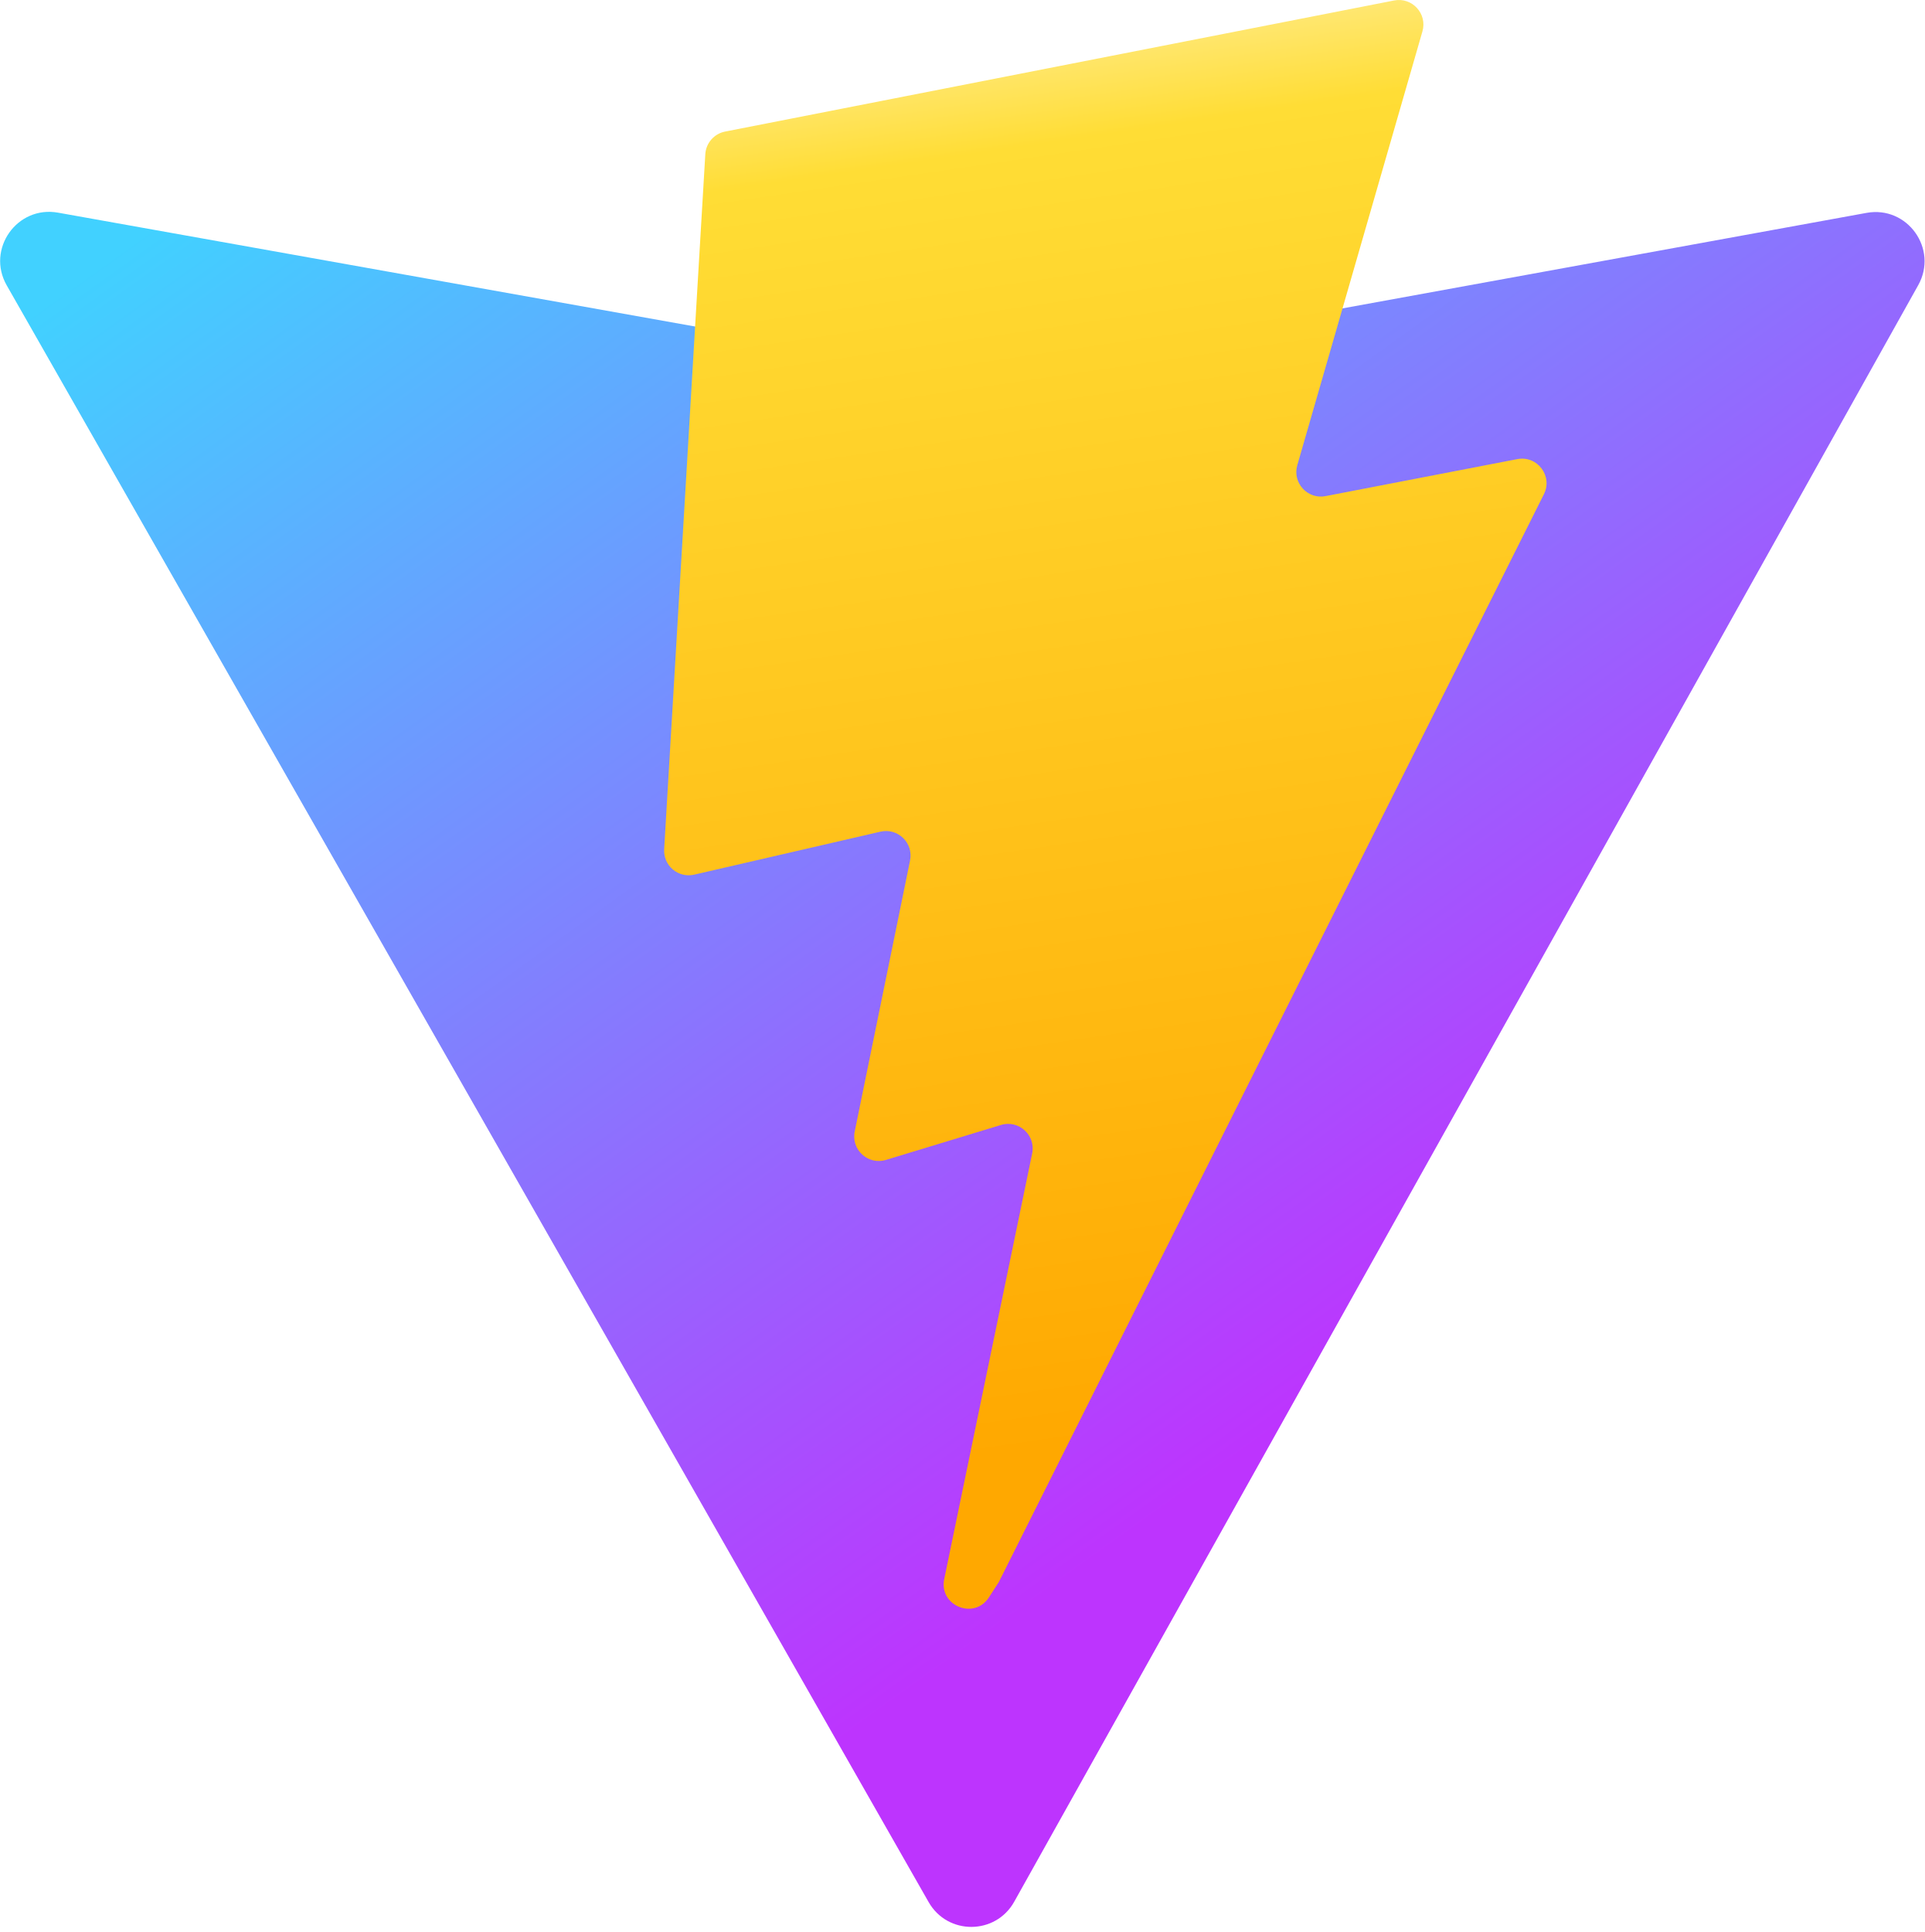
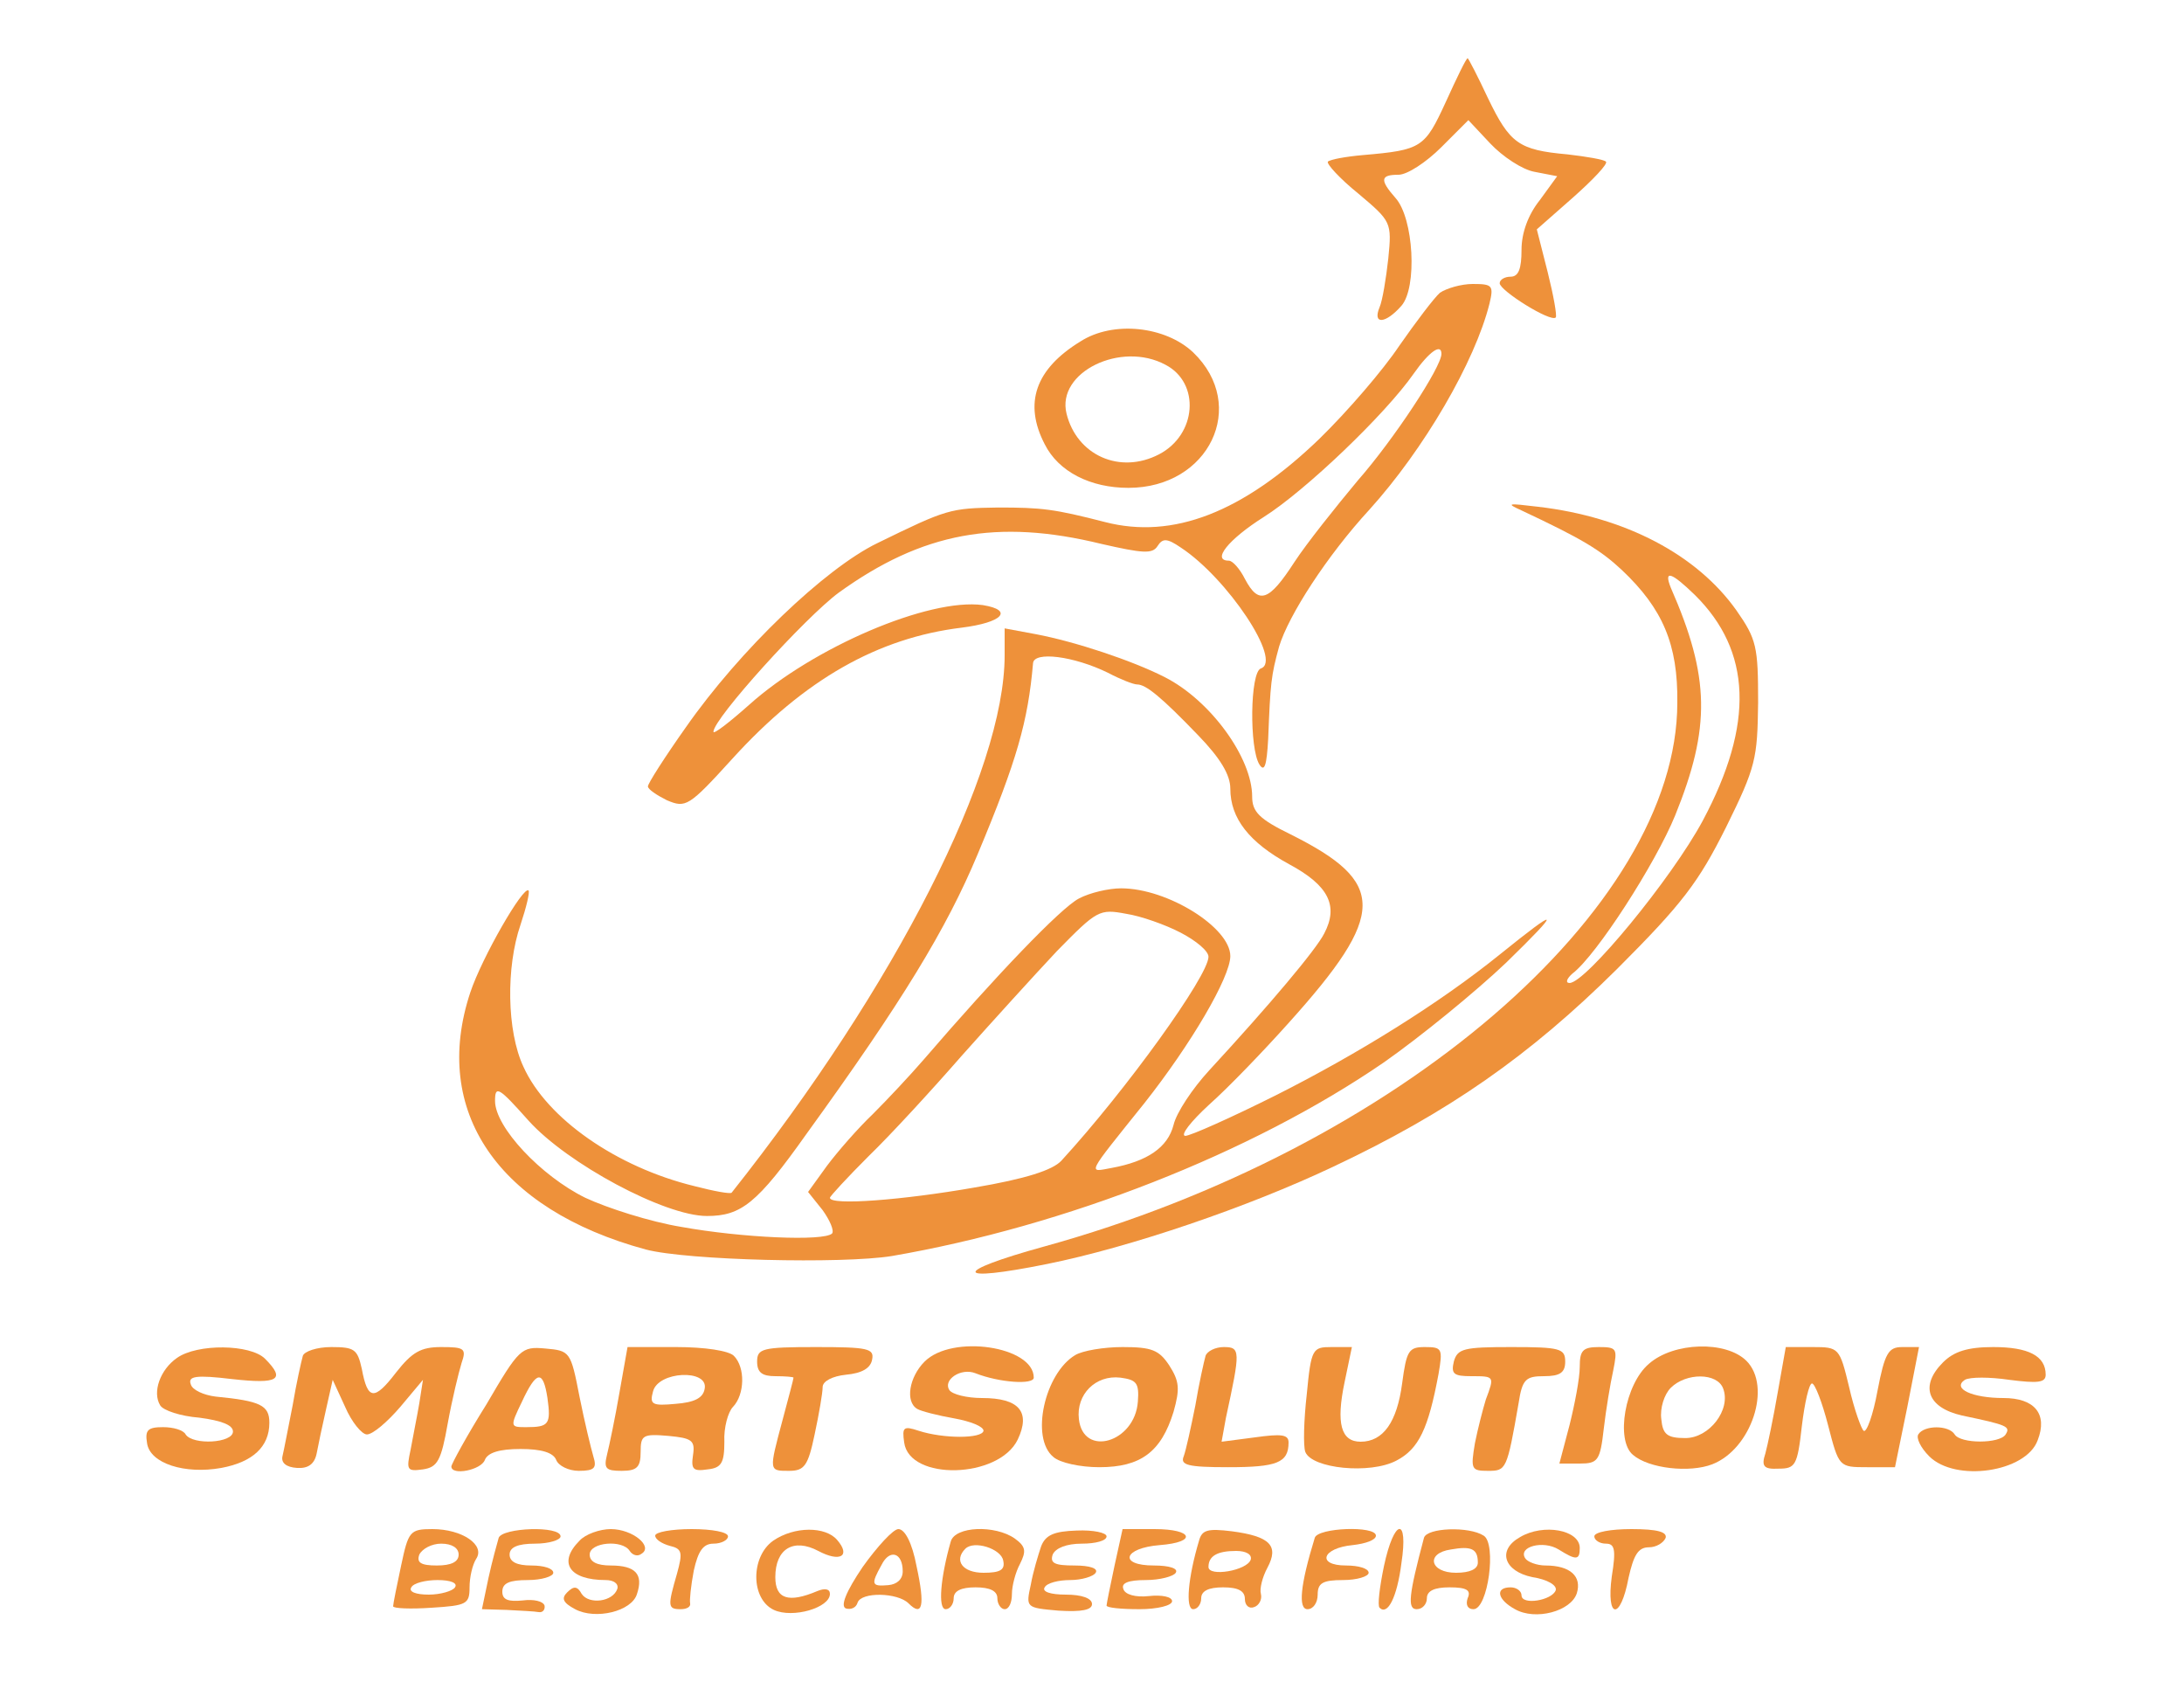
- <svg xmlns="http://www.w3.org/2000/svg" aria-hidden="true" role="img" class="iconify iconify--logos" width="31.88" height="32" preserveAspectRatio="xMidYMid meet" viewBox="0 0 256 257">
-   <defs>
-     <linearGradient id="IconifyId1813088fe1fbc01fb466" x1="-.828%" x2="57.636%" y1="7.652%" y2="78.411%">
-       <stop offset="0%" stop-color="#41D1FF" />
-       <stop offset="100%" stop-color="#BD34FE" />
-     </linearGradient>
-     <linearGradient id="IconifyId1813088fe1fbc01fb467" x1="43.376%" x2="50.316%" y1="2.242%" y2="89.03%">
-       <stop offset="0%" stop-color="#FFEA83" />
-       <stop offset="8.333%" stop-color="#FFDD35" />
-       <stop offset="100%" stop-color="#FFA800" />
-     </linearGradient>
-   </defs>
-   <path fill="url(#IconifyId1813088fe1fbc01fb466)" d="M255.153 37.938L134.897 252.976c-2.483 4.44-8.862 4.466-11.382.048L.875 37.958c-2.746-4.814 1.371-10.646 6.827-9.67l120.385 21.517a6.537 6.537 0 0 0 2.322-.004l117.867-21.483c5.438-.991 9.574 4.796 6.877 9.62Z" />
-   <path fill="url(#IconifyId1813088fe1fbc01fb467)" d="M185.432.063L96.44 17.501a3.268 3.268 0 0 0-2.634 3.014l-5.474 92.456a3.268 3.268 0 0 0 3.997 3.378l24.777-5.718c2.318-.535 4.413 1.507 3.936 3.838l-7.361 36.047c-.495 2.426 1.782 4.5 4.151 3.78l15.304-4.649c2.372-.72 4.652 1.36 4.15 3.788l-11.698 56.621c-.732 3.542 3.979 5.473 5.943 2.437l1.313-2.028l72.516-144.72c1.215-2.423-.88-5.186-3.54-4.672l-25.505 4.922c-2.396.462-4.435-1.77-3.759-4.114l16.646-57.705c.677-2.35-1.37-4.583-3.769-4.113Z" />
+ <svg xmlns="http://www.w3.org/2000/svg" version="1.0" width="300pt" height="231pt" viewBox="0 0 300 231" preserveAspectRatio="xMidYMid meet">
+   <g transform="translate(0,231) scale(0.1,-0.1)" fill="#ee913a" stroke="none">
+     <path d="M1986 2170 c-29 -63 -33 -66 -114 -73 -23 -2 -45 -6 -48 -9 -2 -3 16 -23 42 -44 45 -38 46 -39 41 -89 -3 -27 -8 -58 -12 -67 -10 -24 8 -23 30 2 22 25 17 120 -8 148 -22 25 -21 32 4 32 12 0 38 17 59 38 l37 37 30 -32 c17 -18 44 -36 61 -39 l31 -6 -24 -33 c-16 -20 -25 -45 -25 -68 0 -26 -4 -37 -15 -37 -8 0 -15 -4 -15 -9 0 -10 70 -54 77 -47 2 2 -3 30 -11 62 l-15 59 50 44 c27 24 48 46 45 49 -3 3 -27 7 -53 10 -67 6 -79 15 -109 77 -14 30 -27 55 -28 55 -2 0 -15 -27 -30 -60z" />
+     <path d="M1978 1908 c-8 -7 -33 -40 -56 -73 -22 -33 -71 -90 -110 -128 -105 -101 -201 -138 -294 -114 -70 18 -87 20 -147 20 -66 -1 -70 -2 -166 -49 -72 -35 -189 -147 -263 -253 -29 -41 -52 -77 -52 -81 0 -4 12 -12 26 -19 26 -11 30 -9 90 57 99 109 200 166 315 180 56 7 72 24 29 31 -74 10 -233 -58 -321 -137 -27 -24 -49 -41 -49 -37 0 18 126 157 172 191 115 83 218 102 361 67 57 -13 70 -14 77 -3 7 11 13 11 32 -2 64 -42 140 -156 110 -166 -15 -5 -16 -110 -2 -132 7 -11 10 -1 12 35 3 77 4 87 15 127 13 43 66 125 124 188 75 83 145 203 165 283 6 25 4 27 -23 27 -16 0 -36 -6 -45 -12z m2 -84 c0 -18 -65 -117 -115 -174 -30 -36 -70 -86 -87 -112 -35 -54 -49 -59 -68 -23 -7 14 -17 25 -22 25 -24 0 -1 29 48 60 57 36 167 141 206 197 21 30 38 42 38 27z" />
+     <path d="M1484 1841 c-62 -38 -78 -85 -49 -141 19 -38 63 -60 115 -60 111 0 165 113 89 186 -38 36 -110 44 -155 15z m117 -32 c48 -25 43 -96 -9 -123 -54 -28 -113 -1 -127 56 -14 57 75 100 136 67z" />
+     <path d="M2090 1609 c83 -39 108 -54 138 -82 56 -53 77 -102 76 -182 0 -283 -384 -613 -870 -747 -127 -35 -125 -50 4 -24 114 23 276 78 394 134 157 74 269 152 389 271 90 90 112 119 150 195 41 83 43 94 44 171 0 77 -2 87 -30 127 -54 76 -152 128 -272 142 -42 5 -45 5 -23 -5z m238 -116 c78 -77 82 -177 11 -310 -43 -80 -161 -223 -183 -223 -6 0 -4 6 4 13 33 25 114 151 141 217 49 121 48 190 -6 313 -10 25 1 21 33 -10z" />
+     <path d="M1380 1410 c0 -159 -149 -453 -375 -738 -2 -2 -24 2 -51 9 -107 26 -203 93 -235 164 -23 49 -24 137 -4 195 8 24 13 45 11 47 -7 7 -64 -92 -80 -140 -54 -163 38 -298 241 -353 57 -15 270 -20 338 -9 238 41 494 141 676 266 50 35 126 97 168 137 77 75 74 78 -9 11 -83 -67 -194 -136 -307 -193 -62 -31 -118 -56 -125 -56 -7 1 8 20 33 43 26 23 75 74 109 112 135 150 135 193 3 259 -43 21 -53 31 -53 52 0 53 -57 132 -120 164 -45 23 -124 49 -177 59 l-43 8 0 -37z m142 -24 c17 -9 35 -16 40 -16 12 0 33 -17 84 -70 30 -31 44 -54 44 -73 0 -41 26 -74 81 -104 54 -29 68 -57 48 -95 -11 -22 -75 -98 -158 -188 -23 -25 -45 -58 -49 -75 -8 -31 -36 -50 -85 -59 -33 -6 -36 -12 45 89 64 81 118 173 118 202 0 39 -86 93 -150 93 -17 0 -43 -6 -58 -14 -25 -13 -114 -106 -213 -221 -19 -22 -50 -55 -70 -75 -20 -19 -48 -51 -63 -71 l-26 -36 20 -25 c10 -14 16 -28 13 -32 -11 -11 -124 -6 -207 9 -43 7 -102 26 -132 40 -61 30 -124 97 -124 133 0 22 5 19 46 -27 53 -59 187 -131 245 -131 47 0 69 17 137 113 131 181 192 281 235 384 54 129 69 182 76 262 1 17 56 10 103 -13z m100 -357 c21 -11 38 -25 38 -33 0 -26 -113 -183 -202 -280 -12 -13 -49 -25 -120 -37 -97 -17 -198 -25 -198 -14 0 2 24 28 53 57 30 29 87 91 128 138 41 46 100 111 131 144 55 56 58 58 95 51 20 -3 54 -15 75 -26z" />
+     <path d="M243 445 c-23 -16 -34 -47 -23 -65 4 -7 28 -15 54 -17 30 -4 46 -10 46 -19 0 -16 -55 -19 -65 -4 -3 6 -17 10 -31 10 -21 0 -25 -4 -22 -22 4 -28 52 -43 102 -34 43 8 66 29 66 62 0 24 -12 30 -74 36 -16 2 -32 9 -34 17 -4 11 7 13 57 7 63 -7 74 -1 45 28 -20 20 -93 21 -121 1z" />
+     <path d="M416 448 c-2 -7 -9 -38 -14 -68 -6 -30 -12 -62 -14 -70 -2 -9 5 -15 20 -16 15 -1 24 5 27 20 2 11 8 39 13 61 l9 40 17 -37 c9 -21 23 -38 30 -38 8 0 28 17 46 38 l31 37 -5 -32 c-3 -18 -9 -47 -12 -64 -6 -28 -5 -30 17 -27 20 3 25 12 34 63 6 33 15 70 19 83 7 20 4 22 -28 22 -28 0 -40 -7 -62 -35 -30 -39 -39 -38 -47 5 -6 27 -10 30 -42 30 -20 0 -37 -6 -39 -12z" />
+     <path d="M668 381 c-27 -43 -48 -82 -48 -85 0 -13 41 -5 46 9 4 10 20 15 49 15 29 0 45 -5 49 -15 3 -8 17 -15 31 -15 22 0 25 4 20 20 -3 10 -12 47 -19 82 -12 62 -13 63 -47 66 -33 3 -36 0 -81 -77z m84 9 c5 -36 2 -40 -29 -40 -22 0 -23 0 -6 35 20 43 29 44 35 5z" />
+     <path d="M851 398 c-6 -35 -14 -73 -17 -85 -5 -20 -2 -23 20 -23 21 0 26 5 26 26 0 23 3 25 38 22 32 -3 37 -6 34 -26 -3 -20 0 -23 20 -20 19 2 23 9 23 38 -1 19 5 41 12 48 16 17 17 54 1 70 -7 7 -40 12 -79 12 l-67 0 -11 -62z m117 5 c-2 -13 -14 -19 -40 -21 -32 -3 -36 -1 -31 17 7 28 76 31 71 4z" />
+     <path d="M1040 440 c0 -15 7 -20 25 -20 14 0 25 -1 25 -2 0 -2 -7 -28 -15 -58 -19 -71 -19 -70 9 -70 21 0 26 7 35 50 6 28 11 57 11 65 0 8 13 15 32 17 22 2 34 9 36 21 3 15 -6 17 -77 17 -74 0 -81 -2 -81 -20z" />
+     <path d="M1270 440 c-21 -21 -27 -55 -10 -65 5 -3 28 -9 51 -13 22 -4 40 -11 40 -17 -2 -11 -55 -11 -89 0 -21 7 -23 5 -20 -16 7 -53 130 -50 156 4 18 38 2 57 -49 57 -21 0 -41 5 -45 11 -9 14 16 31 36 23 33 -13 80 -16 80 -6 0 43 -112 60 -150 22z" />
+     <path d="M1477 449 c-42 -25 -62 -114 -30 -140 9 -8 37 -14 63 -14 57 0 85 21 102 76 9 32 8 42 -6 64 -14 21 -24 25 -64 25 -26 0 -55 -5 -65 -11z m86 -64 c-4 -56 -75 -77 -81 -24 -4 34 23 61 57 57 22 -3 26 -7 24 -33z" />
+     <path d="M1656 448 c-2 -7 -9 -38 -14 -68 -6 -30 -13 -62 -16 -70 -5 -12 5 -15 61 -15 67 0 83 6 83 34 0 11 -10 12 -46 7 l-46 -6 6 33 c20 92 20 97 -3 97 -12 0 -23 -6 -25 -12z" />
+     <path d="M1795 395 c-4 -35 -5 -71 -2 -79 9 -23 89 -31 125 -12 31 16 44 44 58 119 6 35 5 37 -19 37 -22 0 -25 -5 -31 -50 -7 -53 -26 -80 -57 -80 -27 0 -34 25 -22 82 l10 48 -28 0 c-26 0 -28 -2 -34 -65z" />
+     <path d="M1997 440 c-4 -17 0 -20 24 -20 32 0 32 0 20 -32 -4 -13 -11 -40 -15 -60 -6 -36 -5 -38 18 -38 25 0 26 1 42 93 5 33 10 37 35 37 22 0 29 5 29 20 0 18 -7 20 -74 20 -65 0 -74 -2 -79 -20z" />
+     <path d="M2170 433 c0 -16 -7 -52 -14 -80 l-14 -53 28 0 c25 0 28 4 33 48 3 26 9 62 13 80 6 30 5 32 -20 32 -22 0 -26 -5 -26 -27z" />
+     <path d="M2265 437 c-33 -28 -46 -105 -22 -125 22 -19 78 -25 109 -13 54 21 82 107 47 142 -28 28 -100 26 -134 -4z m102 -34 c11 -29 -19 -68 -52 -68 -25 0 -31 5 -33 26 -2 15 4 34 13 43 21 21 64 21 72 -1z" />
+     <path d="M2442 398 c-6 -35 -14 -73 -17 -84 -6 -18 -2 -22 18 -21 23 0 26 4 32 58 4 33 10 59 14 59 4 0 14 -26 22 -57 15 -58 15 -58 54 -58 l38 0 17 83 16 82 -23 0 c-19 0 -24 -8 -34 -60 -6 -33 -15 -58 -19 -55 -3 2 -13 29 -20 60 -13 54 -14 55 -50 55 l-37 0 -11 -62z" />
+     <path d="M2669 439 c-32 -32 -22 -62 26 -73 62 -13 67 -15 60 -26 -8 -13 -62 -13 -70 0 -8 13 -42 13 -50 0 -3 -5 3 -18 15 -30 36 -36 133 -22 149 22 14 36 -4 58 -47 58 -43 0 -71 13 -53 25 7 4 34 4 61 0 39 -5 50 -4 50 7 0 26 -24 38 -72 38 -35 0 -54 -6 -69 -21z" />
+     <path d="M551 160 c-6 -28 -11 -53 -11 -56 0 -3 24 -4 53 -2 48 3 52 5 52 28 0 14 4 31 9 39 13 19 -19 41 -60 41 -31 0 -33 -3 -43 -50z m79 15 c0 -10 -10 -15 -30 -15 -22 0 -28 4 -24 15 4 8 17 15 30 15 15 0 24 -6 24 -15z m-5 -45 c-3 -5 -20 -10 -36 -10 -18 0 -28 4 -24 10 3 6 20 10 36 10 18 0 28 -4 24 -10z" />
+     <path d="M685 198 c-2 -7 -9 -32 -14 -55 l-9 -43 34 -1 c19 -1 39 -2 44 -3 6 -1 9 4 8 9 -2 6 -15 9 -30 7 -20 -2 -28 1 -28 12 0 12 10 16 35 16 19 0 35 5 35 10 0 6 -13 10 -30 10 -20 0 -30 5 -30 15 0 10 11 15 35 15 19 0 35 5 35 10 0 15 -80 12 -85 -2z" />
+     <path d="M796 194 c-30 -30 -14 -54 36 -54 11 0 18 -5 16 -12 -6 -18 -39 -22 -49 -7 -6 11 -11 11 -20 2 -8 -8 -6 -14 11 -23 28 -15 78 -3 85 21 9 27 -2 39 -36 39 -19 0 -29 5 -29 15 0 17 45 21 55 5 4 -6 11 -8 16 -4 17 10 -12 34 -42 34 -15 0 -35 -7 -43 -16z" />
+     <path d="M900 201 c0 -5 9 -11 20 -14 17 -4 18 -9 10 -38 -13 -45 -13 -49 5 -49 8 0 14 3 13 8 -1 4 1 24 5 45 6 27 13 37 27 37 11 0 20 5 20 10 0 6 -22 10 -50 10 -27 0 -50 -4 -50 -9z" />
+     <path d="M1062 194 c-31 -22 -31 -80 1 -95 26 -12 77 3 77 22 0 7 -7 8 -17 4 -40 -17 -58 -11 -58 19 0 39 25 54 59 36 30 -16 45 -7 26 15 -16 19 -59 19 -88 -1z" />
+     <path d="M1185 158 c-23 -34 -31 -54 -23 -57 7 -2 14 1 16 8 5 15 55 14 70 -1 19 -19 23 -4 11 51 -6 32 -16 51 -25 51 -7 0 -29 -24 -49 -52z m55 -6 c0 -11 -8 -18 -20 -19 -23 -2 -24 1 -9 28 11 22 29 17 29 -9z" />
+     <path d="M1306 193 c-14 -49 -18 -93 -7 -93 6 0 11 7 11 15 0 10 10 15 30 15 20 0 30 -5 30 -15 0 -8 5 -15 10 -15 6 0 10 9 10 21 0 11 5 30 11 41 9 18 8 24 -7 35 -27 19 -82 17 -88 -4z m72 -26 c3 -13 -4 -17 -27 -17 -29 0 -41 17 -25 33 12 12 49 0 52 -16z" />
+     <path d="M1430 186 c-4 -12 -11 -35 -14 -52 -7 -32 -7 -32 38 -36 32 -2 46 1 46 9 0 8 -14 13 -36 13 -21 0 -33 4 -29 10 3 6 19 10 35 10 16 0 32 5 35 10 4 6 -8 10 -29 10 -27 0 -34 3 -30 15 4 9 19 15 40 15 19 0 34 4 34 10 0 5 -18 9 -41 8 -31 -1 -43 -6 -49 -22z" />
+     <path d="M1531 160 c-6 -28 -11 -53 -11 -55 0 -3 20 -5 45 -5 25 0 45 5 45 11 0 6 -14 9 -32 7 -18 -2 -33 2 -35 10 -3 8 7 12 31 12 19 0 38 5 41 10 4 6 -9 10 -30 10 -49 0 -42 24 8 28 52 4 46 22 -7 22 l-44 0 -11 -50z" />
+     <path d="M1647 194 c-15 -50 -19 -94 -8 -94 6 0 11 7 11 15 0 10 10 15 30 15 21 0 30 -5 30 -16 0 -9 6 -14 13 -11 6 2 11 10 9 18 -2 7 2 23 9 36 16 30 4 43 -49 50 -33 4 -41 2 -45 -13z m71 -26 c-5 -15 -58 -24 -58 -10 0 15 12 22 38 22 14 0 22 -5 20 -12z" />
+     <path d="M1806 198 c-20 -65 -23 -98 -10 -98 8 0 14 9 14 20 0 16 7 20 35 20 19 0 35 5 35 10 0 6 -14 10 -31 10 -41 0 -33 24 9 28 18 2 32 7 32 13 0 14 -80 11 -84 -3z" />
+     <path d="M1901 159 c-6 -29 -9 -54 -6 -57 11 -11 24 14 30 61 10 65 -10 62 -24 -4z" />
+     <path d="M1956 198 c-21 -79 -23 -98 -10 -98 8 0 14 7 14 15 0 10 10 15 31 15 24 0 30 -4 25 -15 -3 -9 0 -15 8 -15 20 0 32 90 14 101 -20 13 -78 11 -82 -3z m74 -34 c0 -9 -11 -14 -30 -14 -36 0 -42 27 -7 32 28 5 37 1 37 -18z" />
+     <path d="M2088 199 c-32 -18 -22 -47 17 -55 20 -3 34 -11 32 -18 -5 -14 -47 -21 -47 -7 0 6 -7 11 -15 11 -22 0 -18 -17 6 -30 28 -16 77 -3 85 22 7 23 -9 38 -43 38 -12 0 -25 5 -28 10 -10 16 25 25 46 12 24 -15 29 -15 29 2 0 25 -50 34 -82 15z" />
+     <path d="M2190 200 c0 -5 7 -10 16 -10 12 0 14 -8 8 -45 -8 -59 12 -61 23 -2 7 31 13 42 28 42 10 0 20 6 23 13 2 8 -11 12 -47 12 -28 0 -51 -4 -51 -10z" />
+   </g>
</svg>
